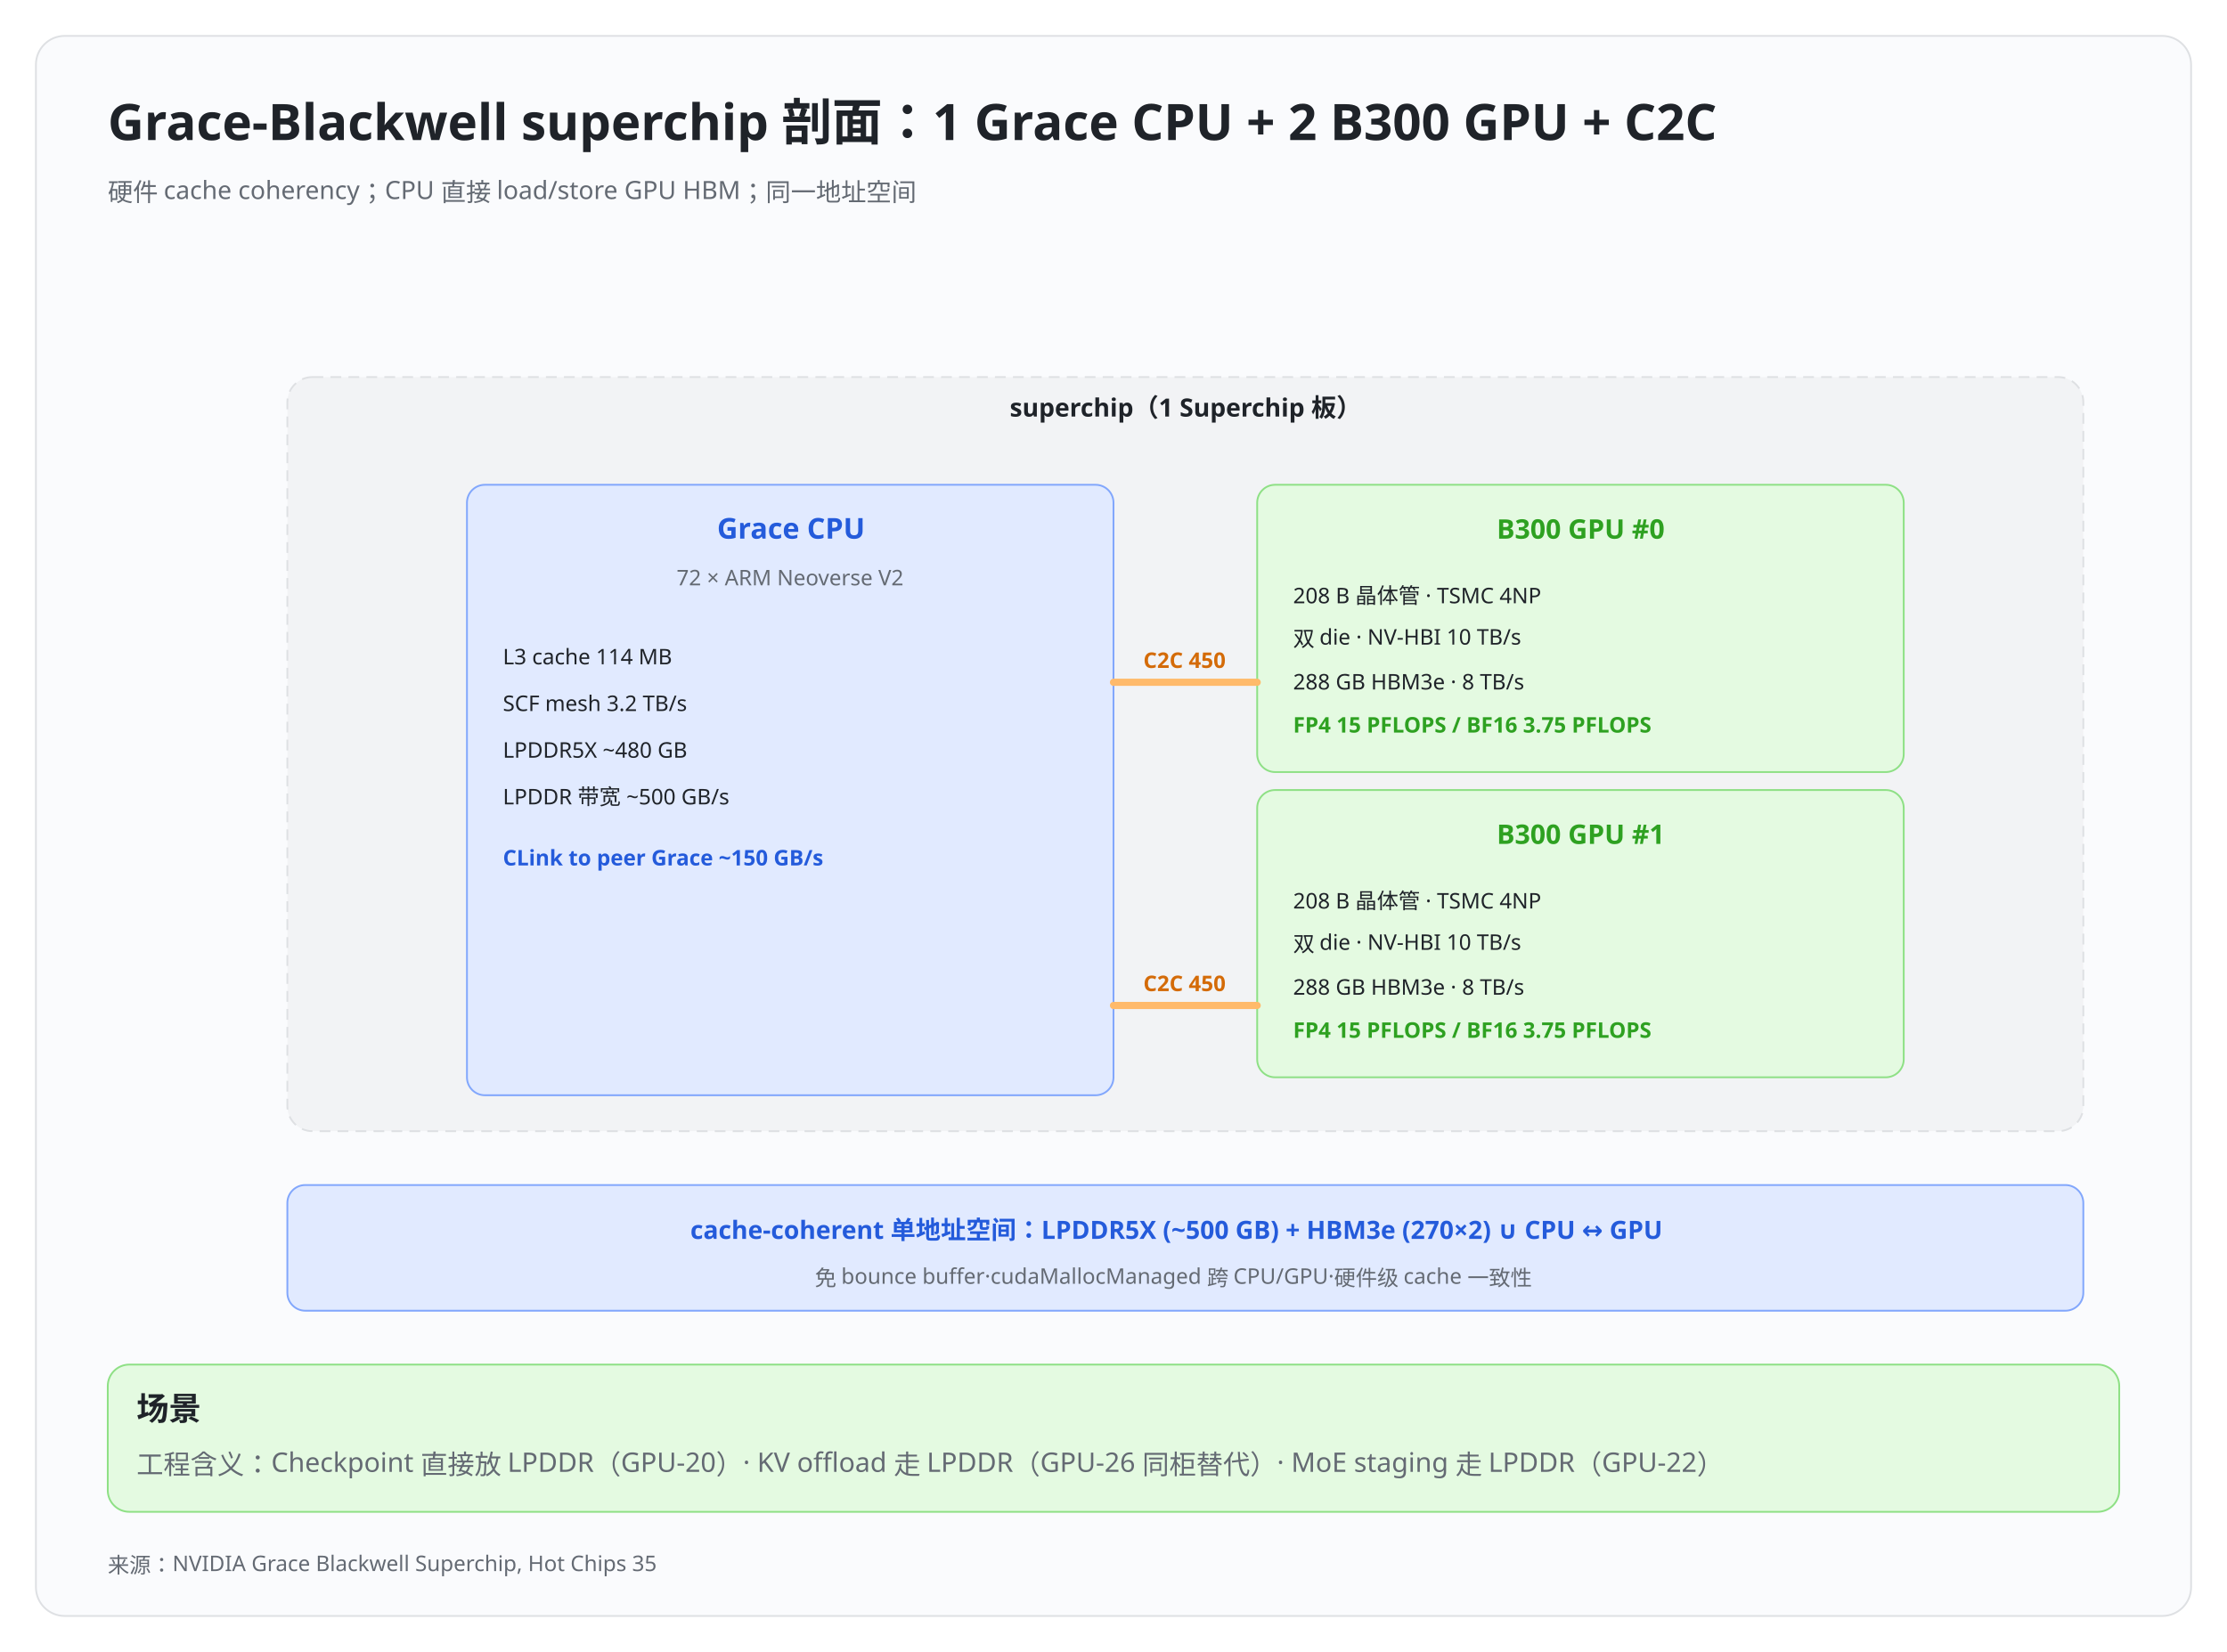
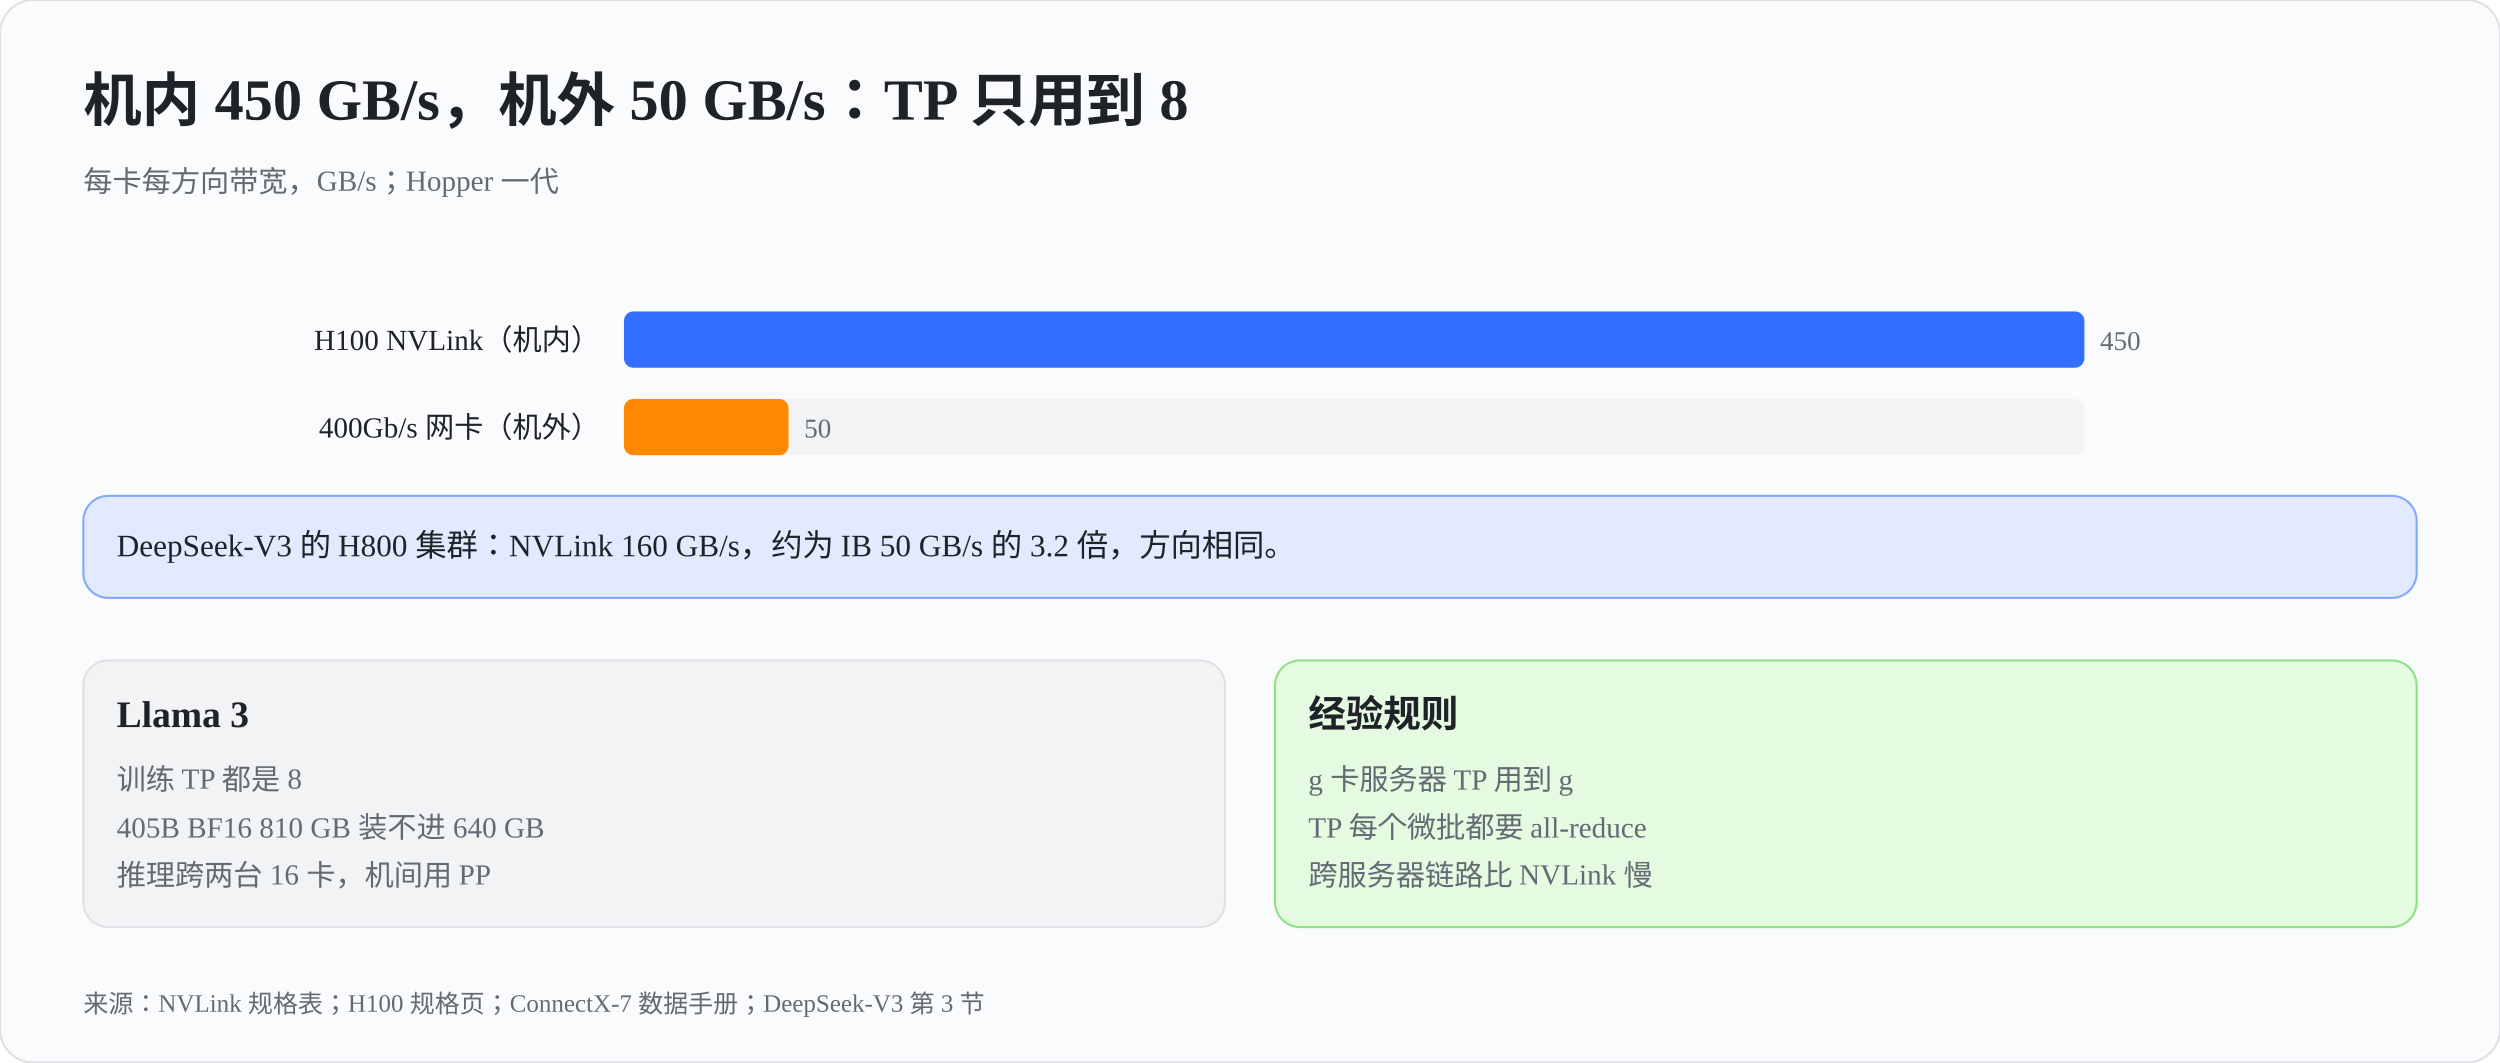
- <svg xmlns="http://www.w3.org/2000/svg" width="1240" height="920" viewBox="-20 -20 1240 920">
-   <g id="o1:1" transform="translate(0, 0)">
-     <rect x="0" y="0" width="1200" height="880" fill="#fafbfd" stroke="#dee0e3" stroke-width="1" rx="16" ry="16" />
-   </g>
-   <g id="a1:1" transform="translate(40, 25.058)">
-     <text font-size="28" font-family="Noto Sans SC, 'PingFang SC', 'Hiragino Sans GB', 'Microsoft YaHei', sans-serif" font-weight="bold" fill="#1f2329" text-anchor="start" dominant-baseline="alphabetic" x="0">
-       <tspan x="0" y="32.942">
-         <tspan x="0" text-anchor="start">Grace-Blackwell superchip 剖面：1 Grace CPU + 2 B300 GPU + C2C</tspan>
-       </tspan>
-     </text>
-   </g>
-   <g id="a1:2" transform="translate(40, 75.529)">
-     <text font-size="14" font-family="Noto Sans SC, 'PingFang SC', 'Hiragino Sans GB', 'Microsoft YaHei', sans-serif" font-weight="normal" fill="#646a73" text-anchor="start" dominant-baseline="alphabetic" x="0">
-       <tspan x="0" y="16.471">
-         <tspan x="0" text-anchor="start">硬件 cache coherency；CPU 直接 load/store GPU HBM；同一地址空间</tspan>
-       </tspan>
-     </text>
-   </g>
-   <g id="o1:2" transform="translate(140, 190)">
-     <rect x="0" y="0" width="1000" height="420" fill="#f2f3f5" stroke="#dee0e3" stroke-width="1" stroke-dasharray="6 4" rx="14" ry="14" />
-   </g>
-   <g id="a1:3" transform="translate(526, 195.529)">
-     <text font-size="14" font-family="Noto Sans SC, 'PingFang SC', 'Hiragino Sans GB', 'Microsoft YaHei', sans-serif" font-weight="bold" fill="#1f2329" text-anchor="middle" dominant-baseline="alphabetic" x="114">
-       <tspan x="114" y="16.471">
-         <tspan x="16.245" text-anchor="start">superchip（1 Superchip 板）</tspan>
-       </tspan>
-     </text>
-   </g>
-   <g id="o1:3" transform="translate(240, 250)">
-     <rect x="0" y="0" width="360" height="340" fill="#e1eaff" stroke="#82a7fc" stroke-width="1" rx="10" ry="10" />
-   </g>
-   <g id="a1:4" transform="translate(368, 261.176)">
-     <text font-size="16" font-family="Noto Sans SC, 'PingFang SC', 'Hiragino Sans GB', 'Microsoft YaHei', sans-serif" font-weight="bold" fill="#245bdb" text-anchor="middle" dominant-baseline="alphabetic" x="52">
-       <tspan x="52" y="18.824">
-         <tspan x="11.285" text-anchor="start">Grace CPU</tspan>
-       </tspan>
-     </text>
-   </g>
-   <g id="a1:5" transform="translate(355.5, 291.882)">
-     <text font-size="12" font-family="Noto Sans SC, 'PingFang SC', 'Hiragino Sans GB', 'Microsoft YaHei', sans-serif" font-weight="normal" fill="#646a73" text-anchor="middle" dominant-baseline="alphabetic" x="64.5">
-       <tspan x="64.5" y="14.118">
-         <tspan x="1.215" text-anchor="start">72 × ARM Neoverse V2</tspan>
-       </tspan>
-     </text>
-   </g>
-   <g id="a1:6" transform="translate(260, 335.882)">
-     <text font-size="12" font-family="Noto Sans SC, 'PingFang SC', 'Hiragino Sans GB', 'Microsoft YaHei', sans-serif" font-weight="normal" fill="#1f2329" text-anchor="start" dominant-baseline="alphabetic" x="0">
-       <tspan x="0" y="14.118">
-         <tspan x="0" text-anchor="start">L3 cache 114 MB</tspan>
-       </tspan>
-     </text>
-   </g>
-   <g id="a1:7" transform="translate(260, 361.882)">
-     <text font-size="12" font-family="Noto Sans SC, 'PingFang SC', 'Hiragino Sans GB', 'Microsoft YaHei', sans-serif" font-weight="normal" fill="#1f2329" text-anchor="start" dominant-baseline="alphabetic" x="0">
-       <tspan x="0" y="14.118">
-         <tspan x="0" text-anchor="start">SCF mesh 3.2 TB/s</tspan>
-       </tspan>
-     </text>
-   </g>
-   <g id="a1:8" transform="translate(260, 387.882)">
-     <text font-size="12" font-family="Noto Sans SC, 'PingFang SC', 'Hiragino Sans GB', 'Microsoft YaHei', sans-serif" font-weight="normal" fill="#1f2329" text-anchor="start" dominant-baseline="alphabetic" x="0">
-       <tspan x="0" y="14.118">
-         <tspan x="0" text-anchor="start">LPDDR5X ~480 GB</tspan>
-       </tspan>
-     </text>
-   </g>
-   <g id="a1:9" transform="translate(260, 413.882)">
-     <text font-size="12" font-family="Noto Sans SC, 'PingFang SC', 'Hiragino Sans GB', 'Microsoft YaHei', sans-serif" font-weight="normal" fill="#1f2329" text-anchor="start" dominant-baseline="alphabetic" x="0">
-       <tspan x="0" y="14.118">
-         <tspan x="0" text-anchor="start">LPDDR 带宽 ~500 GB/s</tspan>
-       </tspan>
-     </text>
-   </g>
-   <g id="a1:10" transform="translate(260, 447.882)">
-     <text font-size="12" font-family="Noto Sans SC, 'PingFang SC', 'Hiragino Sans GB', 'Microsoft YaHei', sans-serif" font-weight="bold" fill="#245bdb" text-anchor="start" dominant-baseline="alphabetic" x="0">
-       <tspan x="0" y="14.118">
-         <tspan x="0" text-anchor="start">CLink to peer Grace ~150 GB/s</tspan>
-       </tspan>
-     </text>
-   </g>
-   <g id="o1:4" transform="translate(680, 250)">
-     <rect x="0" y="0" width="360" height="160" fill="#e4fae1" stroke="#8ee085" stroke-width="1" rx="10" ry="10" />
-   </g>
-   <g id="a1:11" transform="translate(800.5, 262.3525)">
-     <text font-size="15" font-family="Noto Sans SC, 'PingFang SC', 'Hiragino Sans GB', 'Microsoft YaHei', sans-serif" font-weight="bold" fill="#2ea121" text-anchor="middle" dominant-baseline="alphabetic" x="59.5">
-       <tspan x="59.5" y="17.648">
-         <tspan x="12.87" text-anchor="start">B300 GPU #0</tspan>
-       </tspan>
-     </text>
-   </g>
-   <g id="a1:12" transform="translate(700, 301.882)">
-     <text font-size="12" font-family="Noto Sans SC, 'PingFang SC', 'Hiragino Sans GB', 'Microsoft YaHei', sans-serif" font-weight="normal" fill="#1f2329" text-anchor="start" dominant-baseline="alphabetic" x="0">
-       <tspan x="0" y="14.118">
-         <tspan x="0" text-anchor="start">208 B 晶体管 · TSMC 4NP</tspan>
-       </tspan>
-     </text>
-   </g>
-   <g id="a1:13" transform="translate(700, 325.882)">
-     <text font-size="12" font-family="Noto Sans SC, 'PingFang SC', 'Hiragino Sans GB', 'Microsoft YaHei', sans-serif" font-weight="normal" fill="#1f2329" text-anchor="start" dominant-baseline="alphabetic" x="0">
-       <tspan x="0" y="14.118">
-         <tspan x="0" text-anchor="start">双 die · NV-HBI 10 TB/s</tspan>
-       </tspan>
-     </text>
-   </g>
-   <g id="a1:14" transform="translate(700, 349.882)">
-     <text font-size="12" font-family="Noto Sans SC, 'PingFang SC', 'Hiragino Sans GB', 'Microsoft YaHei', sans-serif" font-weight="normal" fill="#1f2329" text-anchor="start" dominant-baseline="alphabetic" x="0">
-       <tspan x="0" y="14.118">
-         <tspan x="0" text-anchor="start">288 GB HBM3e · 8 TB/s</tspan>
-       </tspan>
-     </text>
-   </g>
-   <g id="a1:15" transform="translate(700, 373.882)">
-     <text font-size="12" font-family="Noto Sans SC, 'PingFang SC', 'Hiragino Sans GB', 'Microsoft YaHei', sans-serif" font-weight="bold" fill="#2ea121" text-anchor="start" dominant-baseline="alphabetic" x="0">
-       <tspan x="0" y="14.118">
-         <tspan x="0" text-anchor="start">FP4 15 PFLOPS / BF16 3.75 PFLOPS</tspan>
-       </tspan>
-     </text>
-   </g>
-   <g id="o1:5" transform="translate(680, 420)">
-     <rect x="0" y="0" width="360" height="160" fill="#e4fae1" stroke="#8ee085" stroke-width="1" rx="10" ry="10" />
-   </g>
-   <g id="a1:16" transform="translate(800.5, 432.3525)">
-     <text font-size="15" font-family="Noto Sans SC, 'PingFang SC', 'Hiragino Sans GB', 'Microsoft YaHei', sans-serif" font-weight="bold" fill="#2ea121" text-anchor="middle" dominant-baseline="alphabetic" x="59.5">
-       <tspan x="59.5" y="17.648">
-         <tspan x="12.87" text-anchor="start">B300 GPU #1</tspan>
-       </tspan>
-     </text>
-   </g>
-   <g id="a1:17" transform="translate(700, 471.882)">
-     <text font-size="12" font-family="Noto Sans SC, 'PingFang SC', 'Hiragino Sans GB', 'Microsoft YaHei', sans-serif" font-weight="normal" fill="#1f2329" text-anchor="start" dominant-baseline="alphabetic" x="0">
-       <tspan x="0" y="14.118">
-         <tspan x="0" text-anchor="start">208 B 晶体管 · TSMC 4NP</tspan>
-       </tspan>
-     </text>
-   </g>
-   <g id="a1:18" transform="translate(700, 495.882)">
-     <text font-size="12" font-family="Noto Sans SC, 'PingFang SC', 'Hiragino Sans GB', 'Microsoft YaHei', sans-serif" font-weight="normal" fill="#1f2329" text-anchor="start" dominant-baseline="alphabetic" x="0">
-       <tspan x="0" y="14.118">
-         <tspan x="0" text-anchor="start">双 die · NV-HBI 10 TB/s</tspan>
-       </tspan>
-     </text>
-   </g>
-   <g id="a1:19" transform="translate(700, 519.882)">
-     <text font-size="12" font-family="Noto Sans SC, 'PingFang SC', 'Hiragino Sans GB', 'Microsoft YaHei', sans-serif" font-weight="normal" fill="#1f2329" text-anchor="start" dominant-baseline="alphabetic" x="0">
-       <tspan x="0" y="14.118">
-         <tspan x="0" text-anchor="start">288 GB HBM3e · 8 TB/s</tspan>
-       </tspan>
-     </text>
-   </g>
-   <g id="a1:20" transform="translate(700, 543.882)">
-     <text font-size="12" font-family="Noto Sans SC, 'PingFang SC', 'Hiragino Sans GB', 'Microsoft YaHei', sans-serif" font-weight="bold" fill="#2ea121" text-anchor="start" dominant-baseline="alphabetic" x="0">
-       <tspan x="0" y="14.118">
-         <tspan x="0" text-anchor="start">FP4 15 PFLOPS / BF16 3.75 PFLOPS</tspan>
-       </tspan>
-     </text>
-   </g>
-   <g id="c1:1" transform="translate(600, 360)">
-     <path fill="none" stroke="#ffba6b" stroke-width="4" stroke-linecap="round" stroke-linejoin="round" d="M 0 0 L 80 0" />
-   </g>
-   <g id="c1:2" transform="translate(600, 540)">
-     <path fill="none" stroke="#ffba6b" stroke-width="4" stroke-linecap="round" stroke-linejoin="round" d="M 0 0 L 80 0" />
-   </g>
-   <g id="a1:21" transform="translate(608.5, 337.882)">
-     <text font-size="12" font-family="Noto Sans SC, 'PingFang SC', 'Hiragino Sans GB', 'Microsoft YaHei', sans-serif" font-weight="bold" fill="#d46b08" text-anchor="middle" dominant-baseline="alphabetic" x="31.5">
-       <tspan x="31.5" y="14.118">
-         <tspan x="8.105" text-anchor="start">C2C 450</tspan>
-       </tspan>
-     </text>
-   </g>
-   <g id="a1:22" transform="translate(608.5, 517.882)">
-     <text font-size="12" font-family="Noto Sans SC, 'PingFang SC', 'Hiragino Sans GB', 'Microsoft YaHei', sans-serif" font-weight="bold" fill="#d46b08" text-anchor="middle" dominant-baseline="alphabetic" x="31.5">
-       <tspan x="31.5" y="14.118">
-         <tspan x="8.105" text-anchor="start">C2C 450</tspan>
-       </tspan>
-     </text>
-   </g>
-   <g id="o1:6" transform="translate(140, 640)">
-     <rect x="0" y="0" width="1000" height="70" fill="#e1eaff" stroke="#82a7fc" stroke-width="1" rx="10" ry="10" />
-   </g>
-   <g id="a1:23" transform="translate(308, 653.529)">
-     <text font-size="14" font-family="Noto Sans SC, 'PingFang SC', 'Hiragino Sans GB', 'Microsoft YaHei', sans-serif" font-weight="bold" fill="#245bdb" text-anchor="middle" dominant-baseline="alphabetic" x="332">
-       <tspan x="332" y="16.471">
-         <tspan x="56.38" text-anchor="start">cache-coherent 单地址空间：LPDDR5X (~500 GB) + HBM3e (270×2) ∪ CPU ↔ GPU</tspan>
-       </tspan>
-     </text>
-   </g>
-   <g id="a1:24" transform="translate(442, 681.882)">
-     <text font-size="12" font-family="Noto Sans SC, 'PingFang SC', 'Hiragino Sans GB', 'Microsoft YaHei', sans-serif" font-weight="normal" fill="#646a73" text-anchor="middle" dominant-baseline="alphabetic" x="198">
-       <tspan x="198" y="14.118">
-         <tspan x="-8.28" text-anchor="start">免 bounce buffer·cudaMallocManaged 跨 CPU/GPU·硬件级 cache 一致性</tspan>
-       </tspan>
-     </text>
-   </g>
-   <g id="o1:7" transform="translate(40, 740)">
-     <rect x="0" y="0" width="1120" height="82" fill="#e4fae1" stroke="#8ee085" stroke-width="1" rx="12" ry="12" />
-   </g>
-   <g id="a1:25" transform="translate(56, 749.823)">
-     <text font-size="18" font-family="Noto Sans SC, 'PingFang SC', 'Hiragino Sans GB', 'Microsoft YaHei', sans-serif" font-weight="bold" fill="#1f2329" text-anchor="start" dominant-baseline="alphabetic" x="0">
-       <tspan x="0" y="21.177">
-         <tspan x="0" text-anchor="start">场景</tspan>
-       </tspan>
-     </text>
-   </g>
-   <g id="a1:26" transform="translate(56, 783.3525)">
-     <text font-size="15" font-family="Noto Sans SC, 'PingFang SC', 'Hiragino Sans GB', 'Microsoft YaHei', sans-serif" font-weight="normal" fill="#646a73" text-anchor="start" dominant-baseline="alphabetic" x="0">
-       <tspan x="0" y="17.648">
-         <tspan x="0" text-anchor="start">工程含义：Checkpoint 直接放 LPDDR（GPU-20）· KV offload 走 LPDDR（GPU-26 同柜替代）· MoE staging 走 LPDDR（GPU-22）</tspan>
-       </tspan>
-     </text>
-   </g>
-   <g id="a1:27" transform="translate(40, 841.882)">
-     <text font-size="12" font-family="Noto Sans SC, 'PingFang SC', 'Hiragino Sans GB', 'Microsoft YaHei', sans-serif" font-weight="normal" fill="#646a73" text-anchor="start" dominant-baseline="alphabetic" x="0">
-       <tspan x="0" y="14.118">
-         <tspan x="0" text-anchor="start">来源：NVIDIA Grace Blackwell Superchip, Hot Chips 35</tspan>
-       </tspan>
-     </text>
-   </g>
+ <svg xmlns="http://www.w3.org/2000/svg" viewBox="0 0 1200 510" width="1200" height="510">
+   <rect x="0" y="0" width="1200" height="510" rx="16" fill="#FAFBFD" stroke="#DEE0E3" />
+   <text x="40" y="58" font-size="28" fill="#1F2329" font-weight="bold">机内 450 GB/s，机外 50 GB/s：TP 只用到 8</text>
+   <text x="40" y="92" font-size="14" fill="#646A73">每卡每方向带宽，GB/s；Hopper 一代</text>
+   <text x="288" y="168" font-size="14" fill="#1F2329" text-anchor="end">H100 NVLink（机内）</text>
+   <rect x="300" y="150" width="700" height="26" rx="4" fill="#F2F3F5" stroke="#F2F3F5" stroke-width="1" />
+   <rect x="300" y="150" width="700" height="26" rx="4" fill="#3370FF" stroke="#3370FF" stroke-width="1" />
+   <text x="1008" y="168" font-size="13" fill="#646A73">  450</text>
+   <text x="288" y="210" font-size="14" fill="#1F2329" text-anchor="end">400Gb/s 网卡（机外）</text>
+   <rect x="300" y="192" width="700" height="26" rx="4" fill="#F2F3F5" stroke="#F2F3F5" stroke-width="1" />
+   <rect x="300" y="192" width="78" height="26" rx="4" fill="#FF8800" stroke="#FF8800" stroke-width="1" />
+   <text x="386" y="210" font-size="13" fill="#646A73">  50</text>
+   <rect x="40" y="238" width="1120" height="49" rx="12" fill="#E1EAFF" stroke="#82A7FC" stroke-width="1" />
+   <text x="56" y="267" font-size="15" fill="#1F2329">DeepSeek-V3 的 H800 集群：NVLink 160 GB/s，约为 IB 50 GB/s 的 3.2 倍，方向相同。</text>
+   <rect x="40" y="317" width="548" height="128" rx="12" fill="#F2F3F5" stroke="#DEE0E3" stroke-width="1" />
+   <text x="56" y="349" font-size="18" fill="#1F2329" font-weight="bold">Llama 3</text>
+   <text x="56" y="379" font-size="14" fill="#646A73">训练 TP 都是 8</text>
+   <text x="56" y="402" font-size="14" fill="#646A73">405B BF16 810 GB 装不进 640 GB</text>
+   <text x="56" y="425" font-size="14" fill="#646A73">推理跨两台 16 卡，机间用 PP</text>
+   <rect x="612" y="317" width="548" height="128" rx="12" fill="#E4FAE1" stroke="#8EE085" stroke-width="1" />
+   <text x="628" y="349" font-size="18" fill="#1F2329" font-weight="bold">经验规则</text>
+   <text x="628" y="379" font-size="14" fill="#646A73">g 卡服务器 TP 用到 g</text>
+   <text x="628" y="402" font-size="14" fill="#646A73">TP 每个微批都要 all-reduce</text>
+   <text x="628" y="425" font-size="14" fill="#646A73">跨服务器链路比 NVLink 慢</text>
+   <text x="40" y="486" font-size="12" fill="#646A73">来源：NVLink 规格表；H100 规格页；ConnectX-7 数据手册；DeepSeek-V3 第 3 节</text>
</svg>
